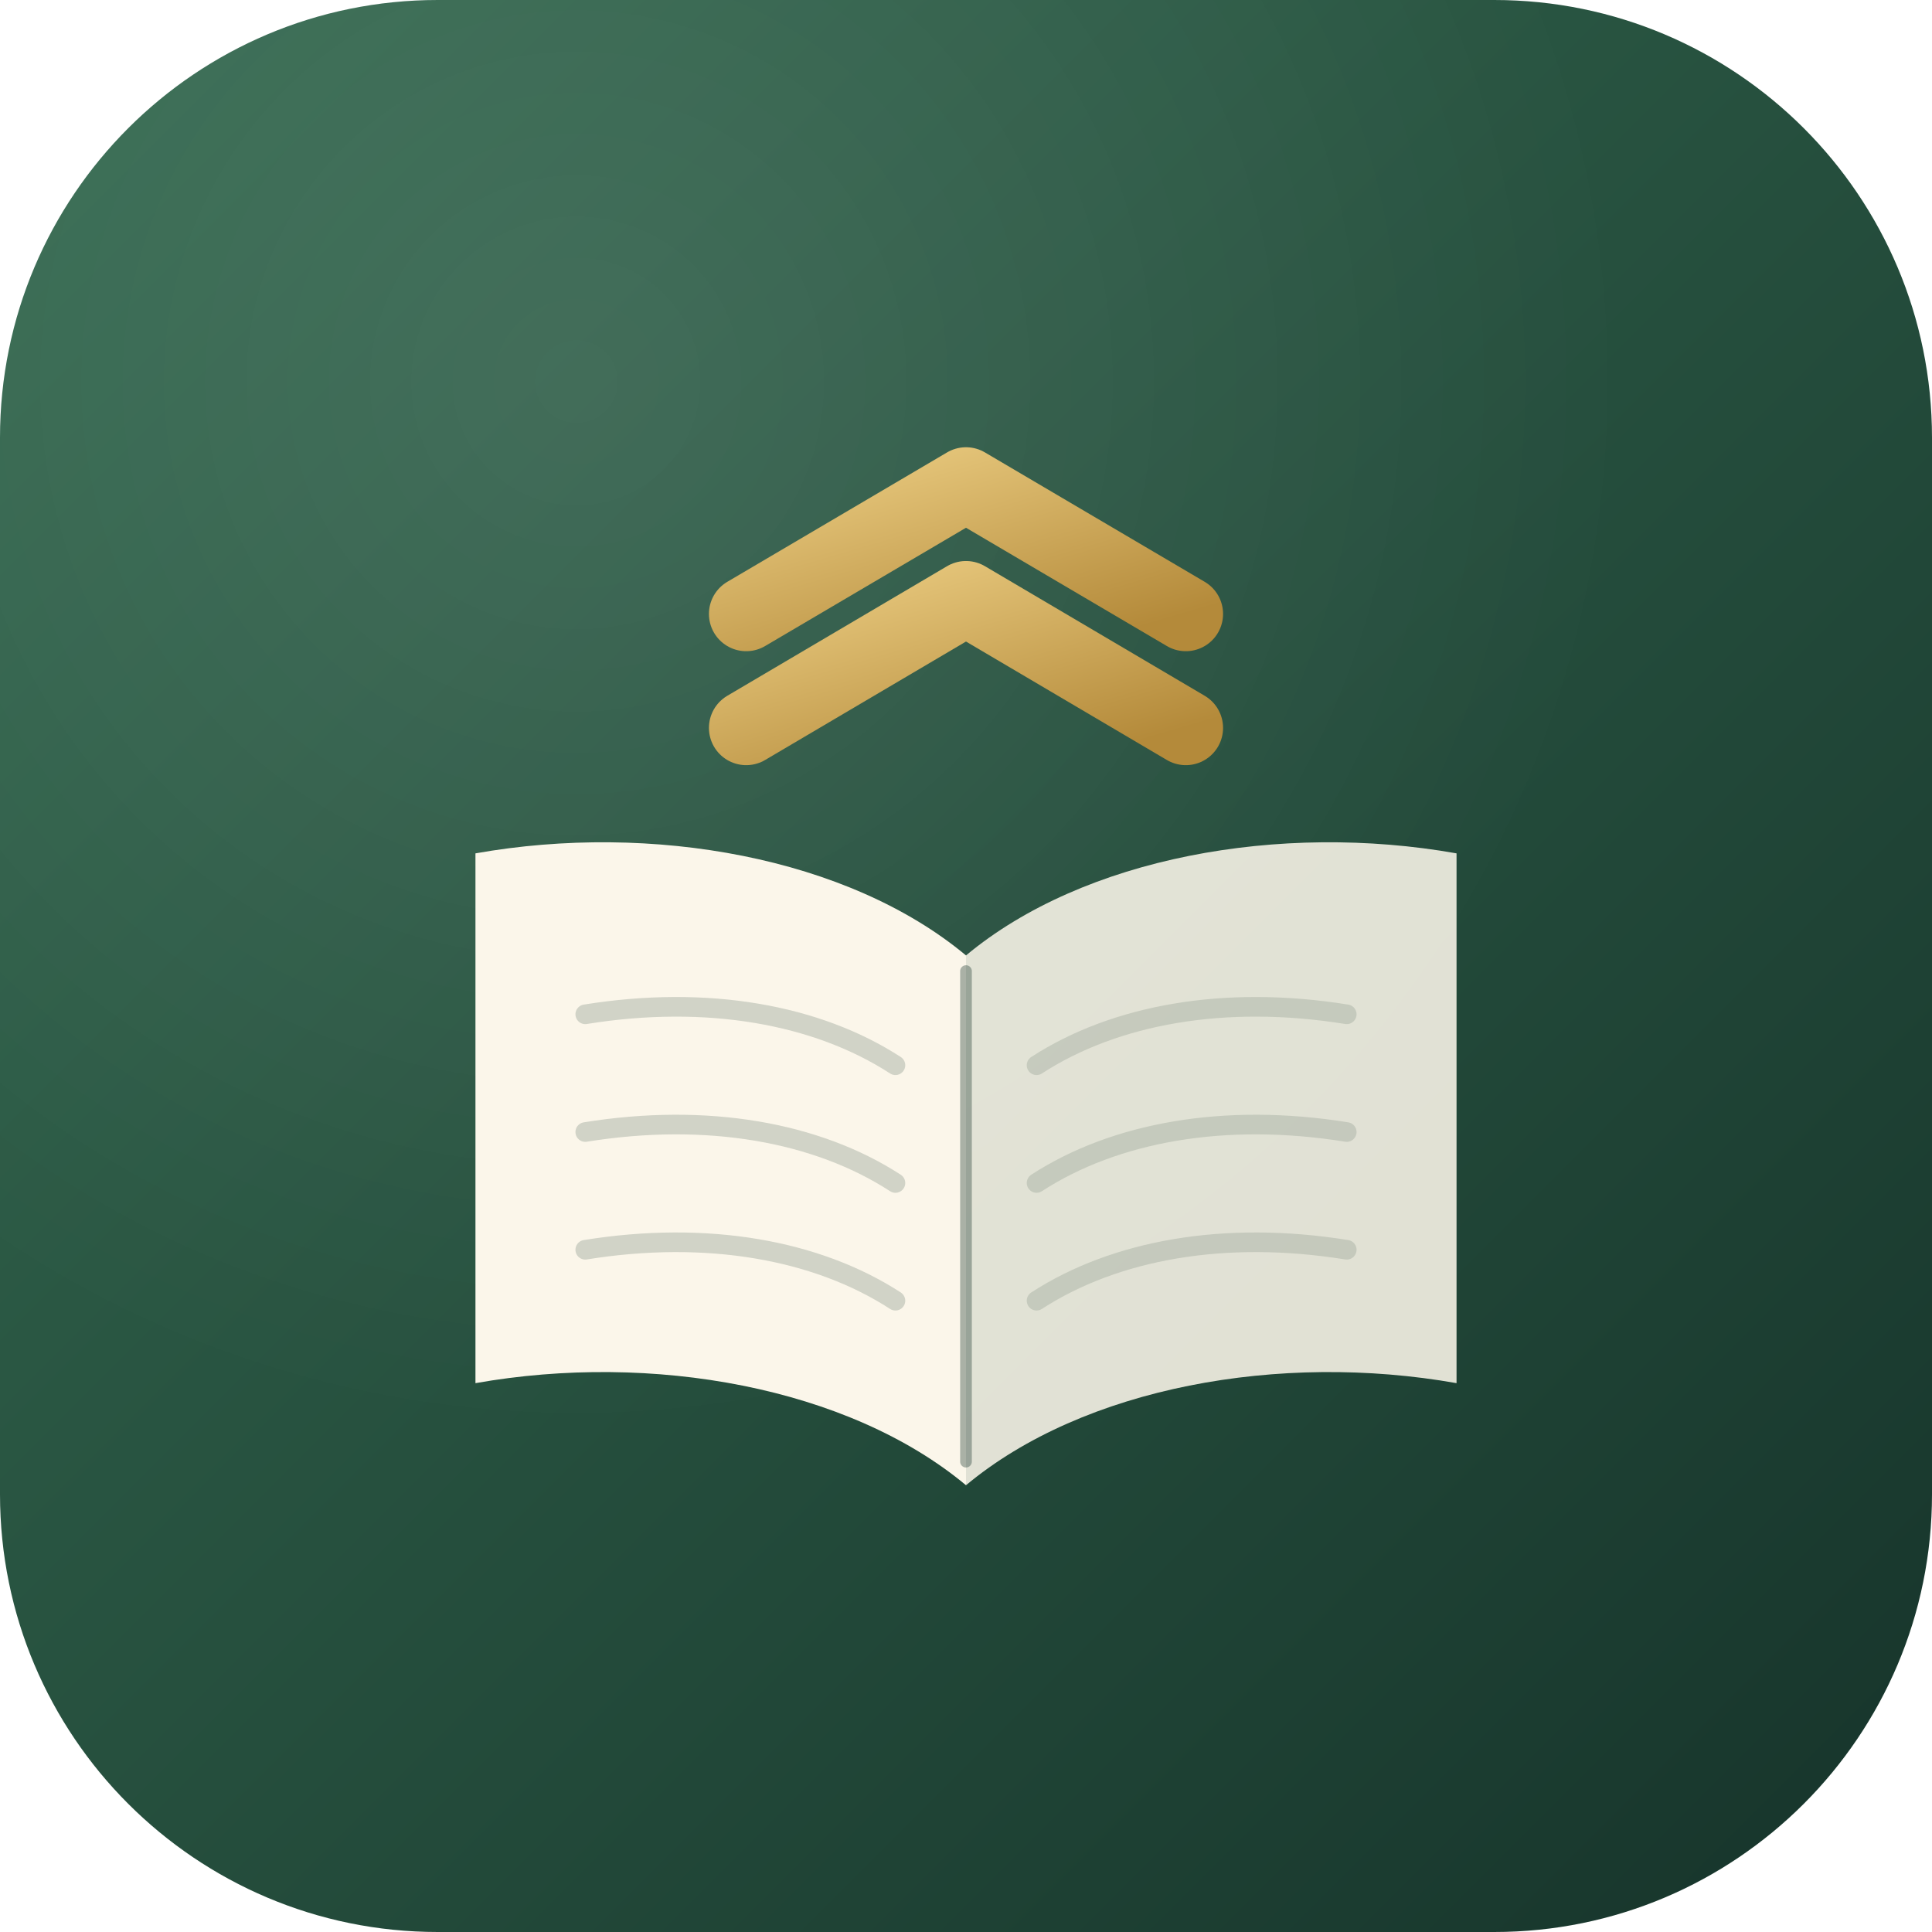
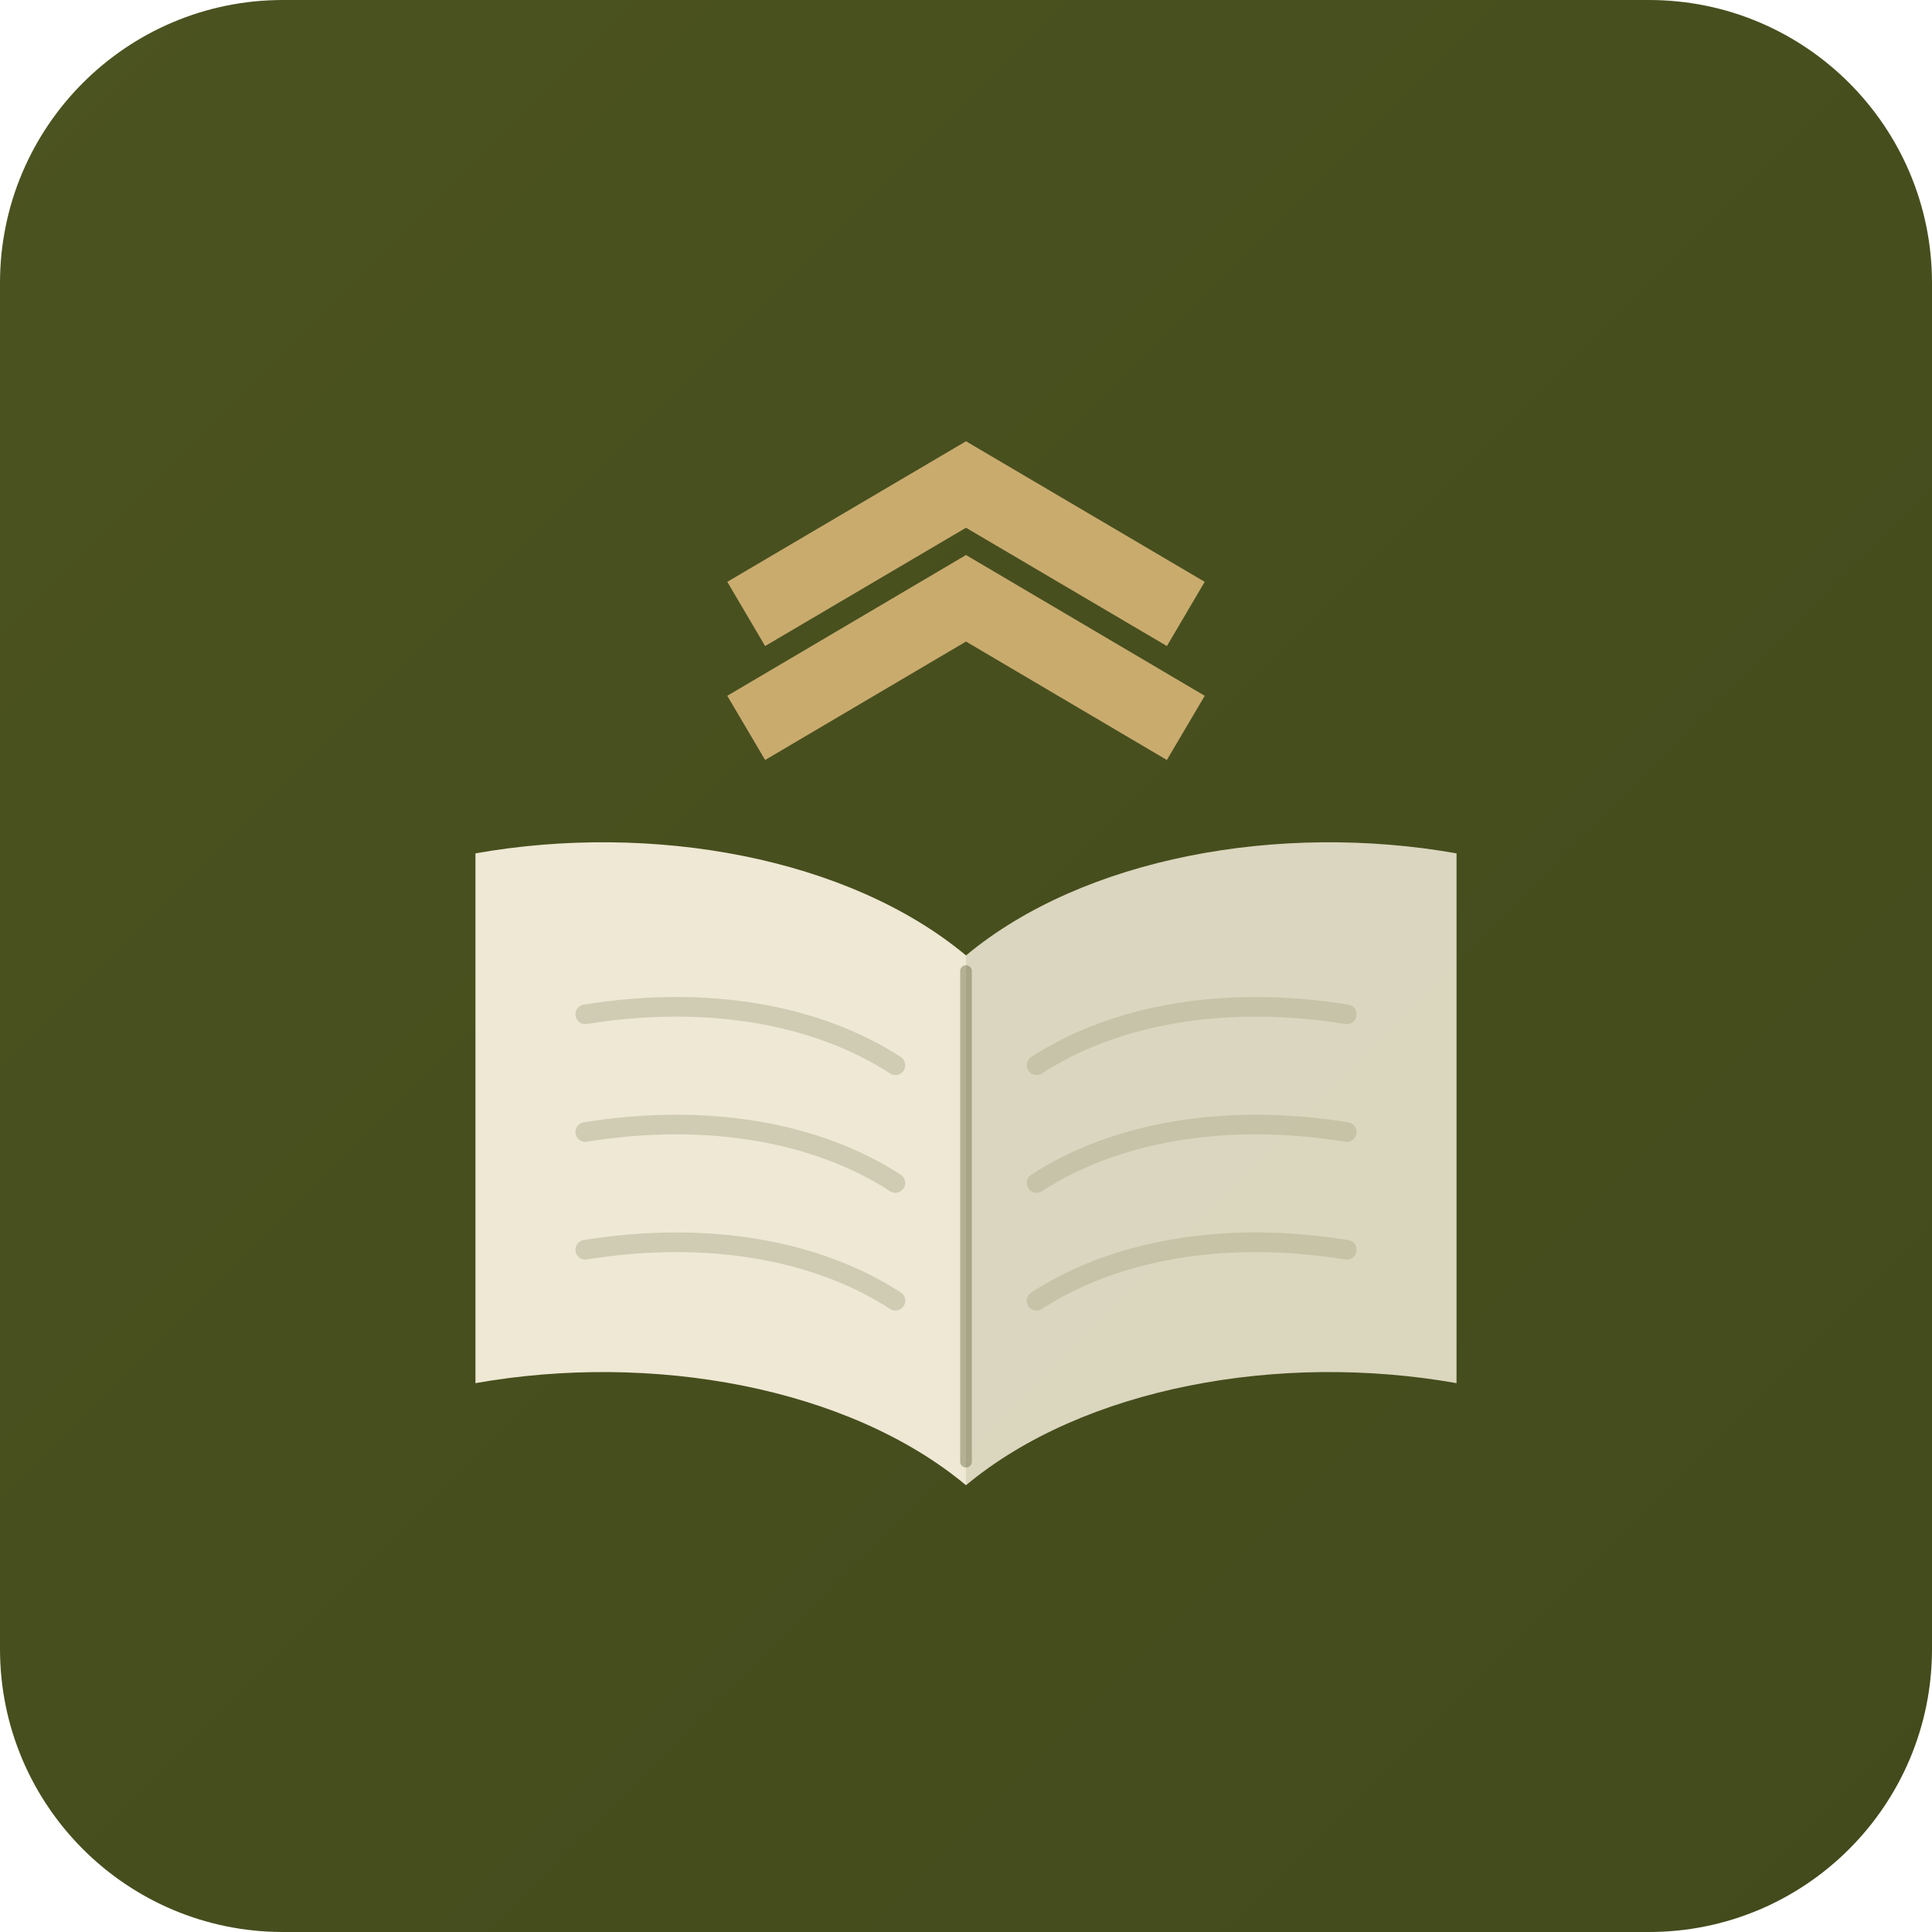
<svg xmlns="http://www.w3.org/2000/svg" viewBox="0 0 1024 1024" width="1024" height="1024">
  <defs>
    <linearGradient id="bg" x1="0" y1="0" x2="1" y2="1">
-       <stop offset="0" stop-color="#356b51" />
-       <stop offset="1" stop-color="#16332a" />
+       <stop offset="0" stop-color="#4b5320" />
+       <stop offset="1" stop-color="#434a1c" />
    </linearGradient>
    <radialGradient id="glow" cx=".3" cy=".2" r=".9">
      <stop offset="0" stop-color="#ffffff" stop-opacity=".10" />
      <stop offset=".6" stop-color="#ffffff" stop-opacity="0" />
    </radialGradient>
    <linearGradient id="brass" x1="0" y1="0" x2="1" y2="1">
-       <stop offset="0" stop-color="#e8c97e" />
-       <stop offset="1" stop-color="#b48a3a" />
+       <stop offset="0" stop-color="#c9ab6e" />
+       <stop offset="1" stop-color="#c9ab6e" />
    </linearGradient>
  </defs>
-   <rect width="1024" height="1024" rx="232" fill="url(#bg)" />
-   <rect width="1024" height="1024" rx="232" fill="url(#glow)" />
-   <path d="M512.0 506.4 C449.6 454.4 345.6 435.7 252.0 452.3 L252.0 733.1 C345.6 716.5 449.6 735.2 512.0 787.2 Z" fill="#fbf6ea" />
-   <path d="M512.0 506.4 C574.4 454.4 678.4 435.7 772.0 452.3 L772.0 733.1 C678.4 716.5 574.4 735.2 512.0 787.2 Z" fill="#fbf6ea" opacity=".88" />
-   <path d="M512.0 514.7 L512.0 774.7" stroke="#16332a" stroke-opacity=".35" stroke-width="6.2" stroke-linecap="round" />
-   <path d="M310.2 537.6 C374.7 527.2 433.0 537.6 474.6 564.6 M310.2 600.0 C374.7 589.6 433.0 600.0 474.6 627.0 M310.2 662.4 C374.7 652.0 433.0 662.4 474.6 689.4" stroke="#16332a" stroke-opacity=".18" stroke-width="10.4" fill="none" stroke-linecap="round" />
-   <path d="M549.4 564.6 C591.0 537.6 649.3 527.2 713.8 537.6 M549.4 627.0 C591.0 600.0 649.3 589.6 713.8 600.0 M549.4 689.4 C591.0 662.4 649.3 652.0 713.8 662.4" stroke="#16332a" stroke-opacity=".14" stroke-width="10.4" fill="none" stroke-linecap="round" />
-   <path d="M395.5 325.4 L512.0 256.8 L628.5 325.4" stroke="url(#brass)" stroke-width="39.5" fill="none" stroke-linecap="round" stroke-linejoin="round" />
-   <path d="M395.5 385.8 L512.0 317.1 L628.5 385.8" stroke="url(#brass)" stroke-width="39.5" fill="none" stroke-linecap="round" stroke-linejoin="round" />
+   <rect width="1024" height="1024" rx="150" fill="url(#bg)" />
+   <path d="M512.0 506.4 C449.6 454.4 345.6 435.7 252.0 452.3 L252.0 733.1 C345.6 716.5 449.6 735.2 512.0 787.2 Z" fill="#efe8d4" />
+   <path d="M512.0 506.4 C574.4 454.4 678.4 435.7 772.0 452.3 L772.0 733.1 C678.4 716.5 574.4 735.2 512.0 787.2 Z" fill="#efe8d4" opacity=".88" />
+   <path d="M512.0 514.7 L512.0 774.7" stroke="#434a1c" stroke-opacity=".35" stroke-width="6.2" stroke-linecap="round" />
+   <path d="M310.2 537.6 C374.7 527.2 433.0 537.6 474.6 564.6 M310.2 600.0 C374.7 589.6 433.0 600.0 474.6 627.0 M310.2 662.4 C374.7 652.0 433.0 662.4 474.6 689.4" stroke="#434a1c" stroke-opacity=".18" stroke-width="10.4" fill="none" stroke-linecap="round" />
+   <path d="M549.4 564.6 C591.0 537.6 649.3 527.2 713.8 537.6 M549.4 627.0 C591.0 600.0 649.3 589.6 713.8 600.0 M549.4 689.4 C591.0 662.4 649.3 652.0 713.8 662.4" stroke="#434a1c" stroke-opacity=".14" stroke-width="10.4" fill="none" stroke-linecap="round" />
+   <path d="M395.5 325.4 L512.0 256.8 L628.5 325.4" stroke="url(#brass)" stroke-width="39.5" fill="none" stroke-linecap="butt" stroke-linejoin="miter" stroke-miterlimit="10" />
+   <path d="M395.5 385.8 L512.0 317.1 L628.5 385.8" stroke="url(#brass)" stroke-width="39.5" fill="none" stroke-linecap="butt" stroke-linejoin="miter" stroke-miterlimit="10" />
</svg>
